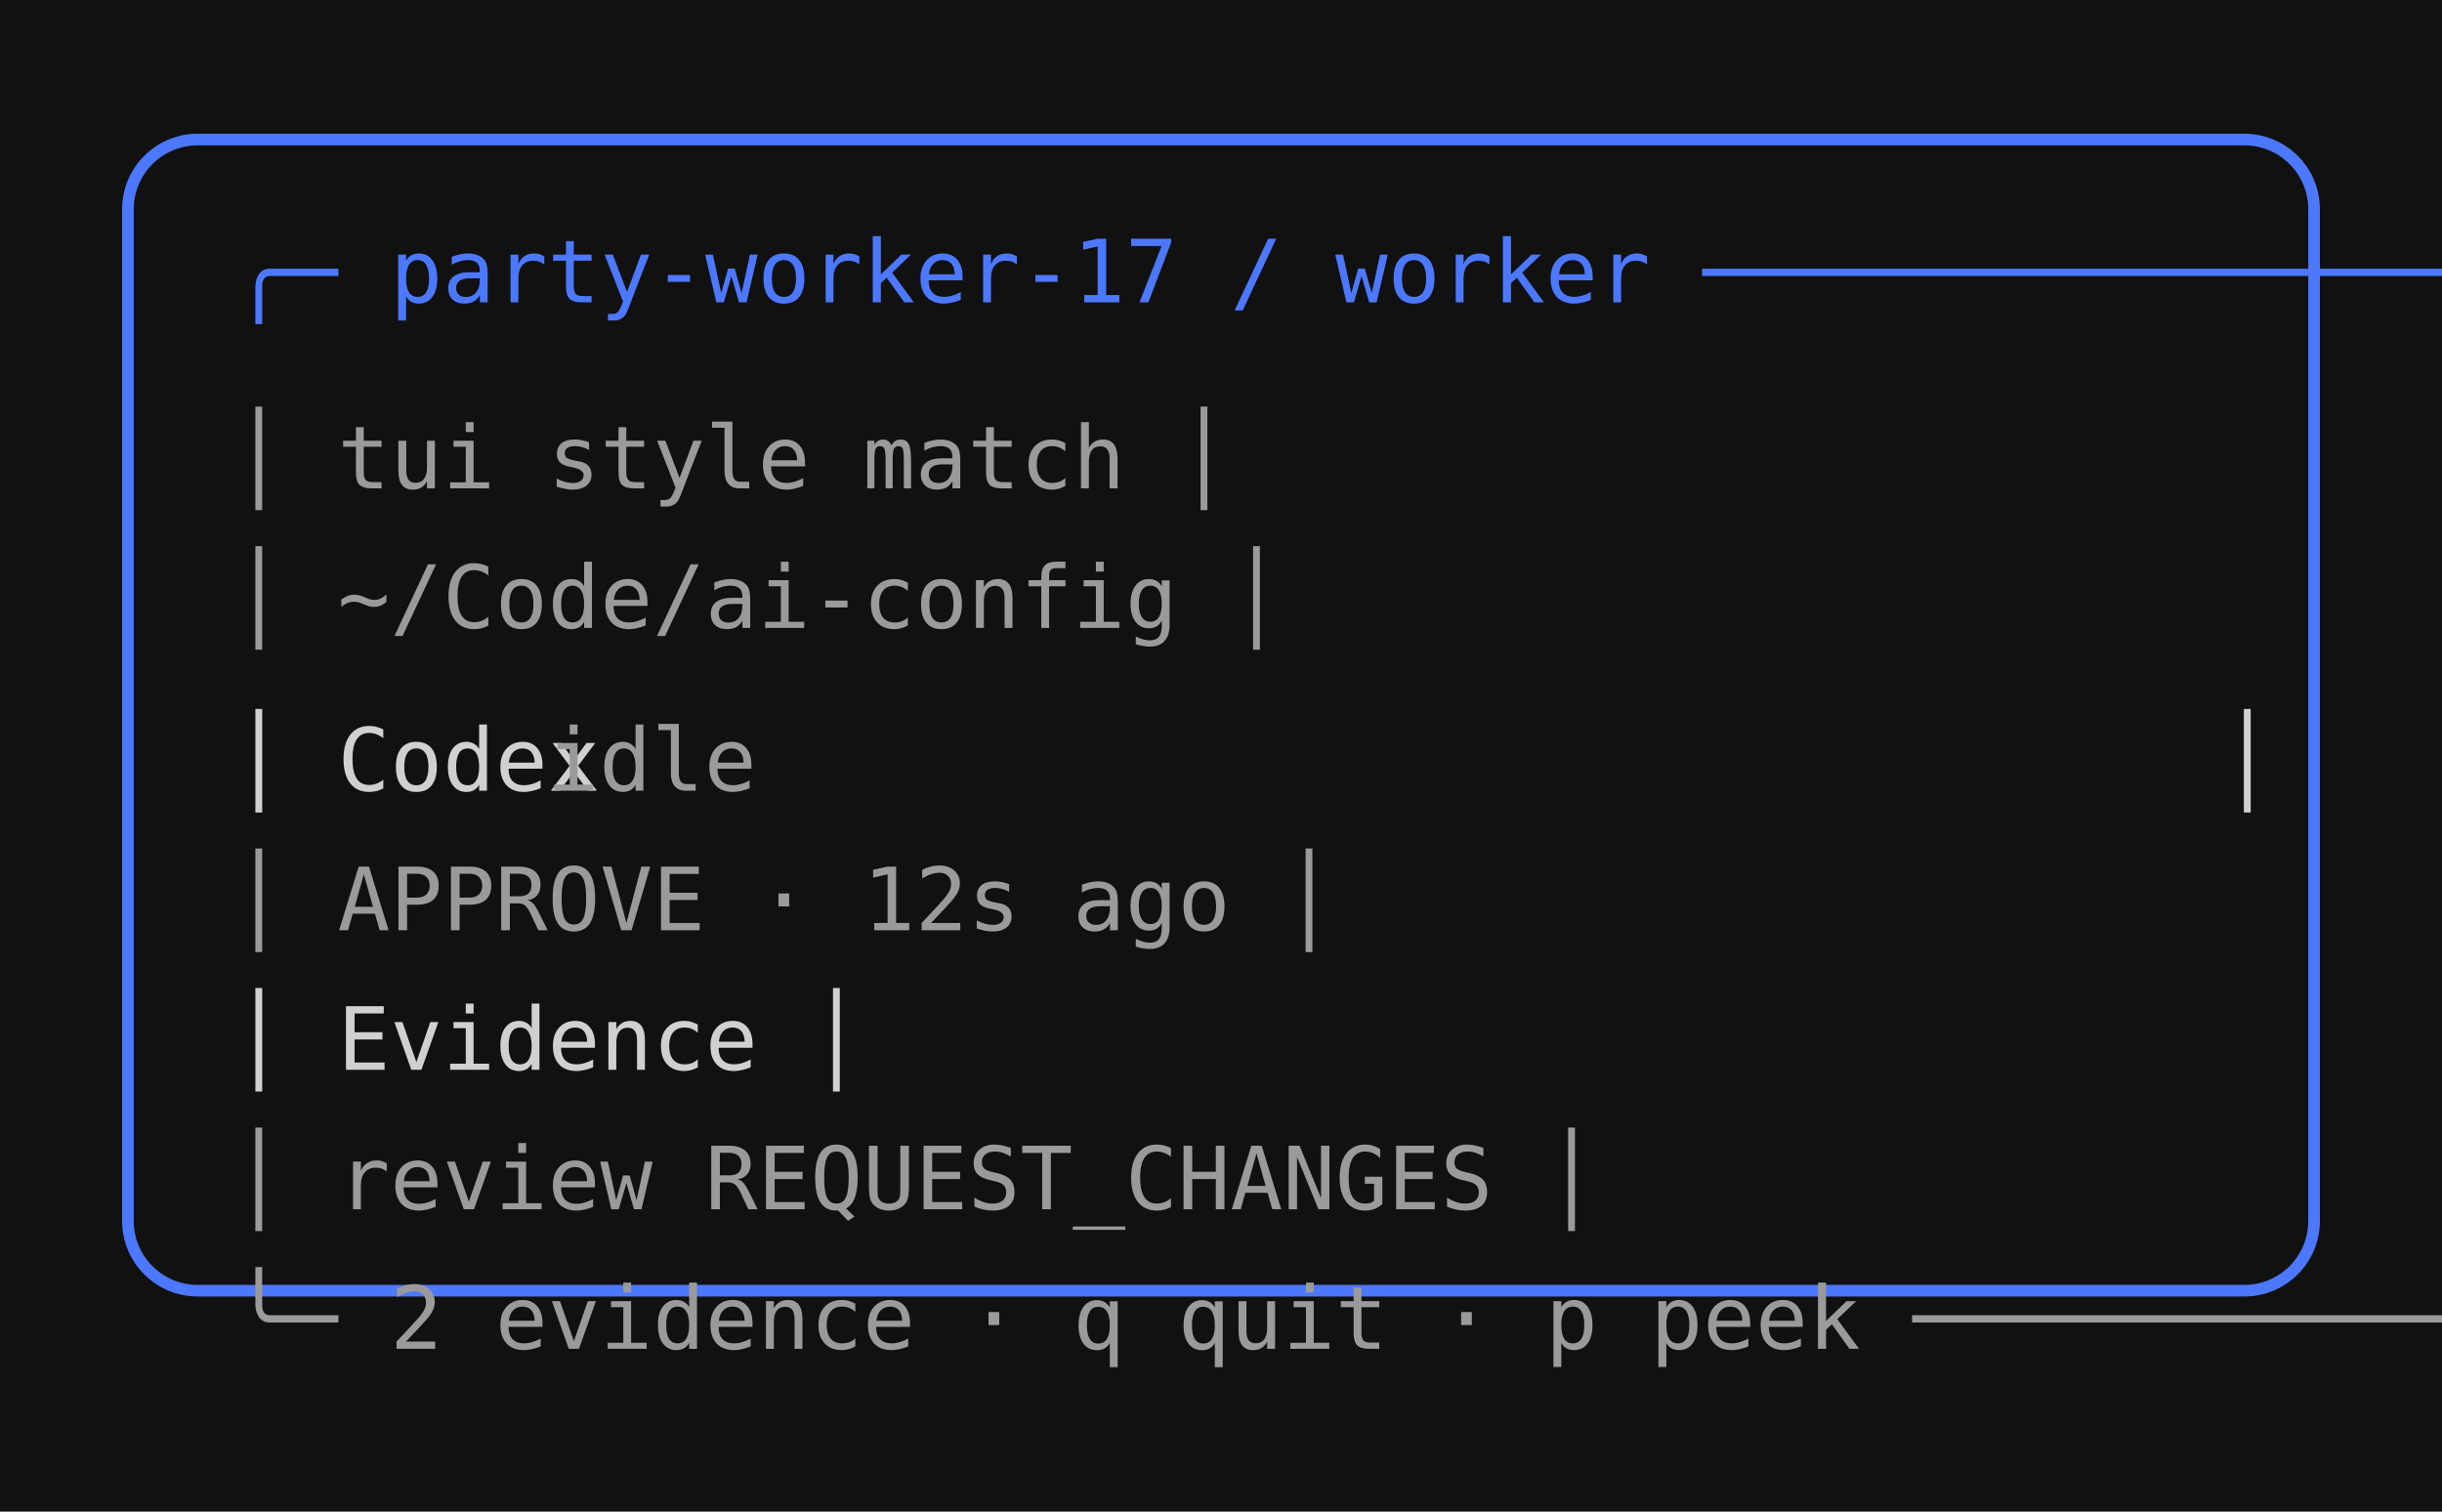
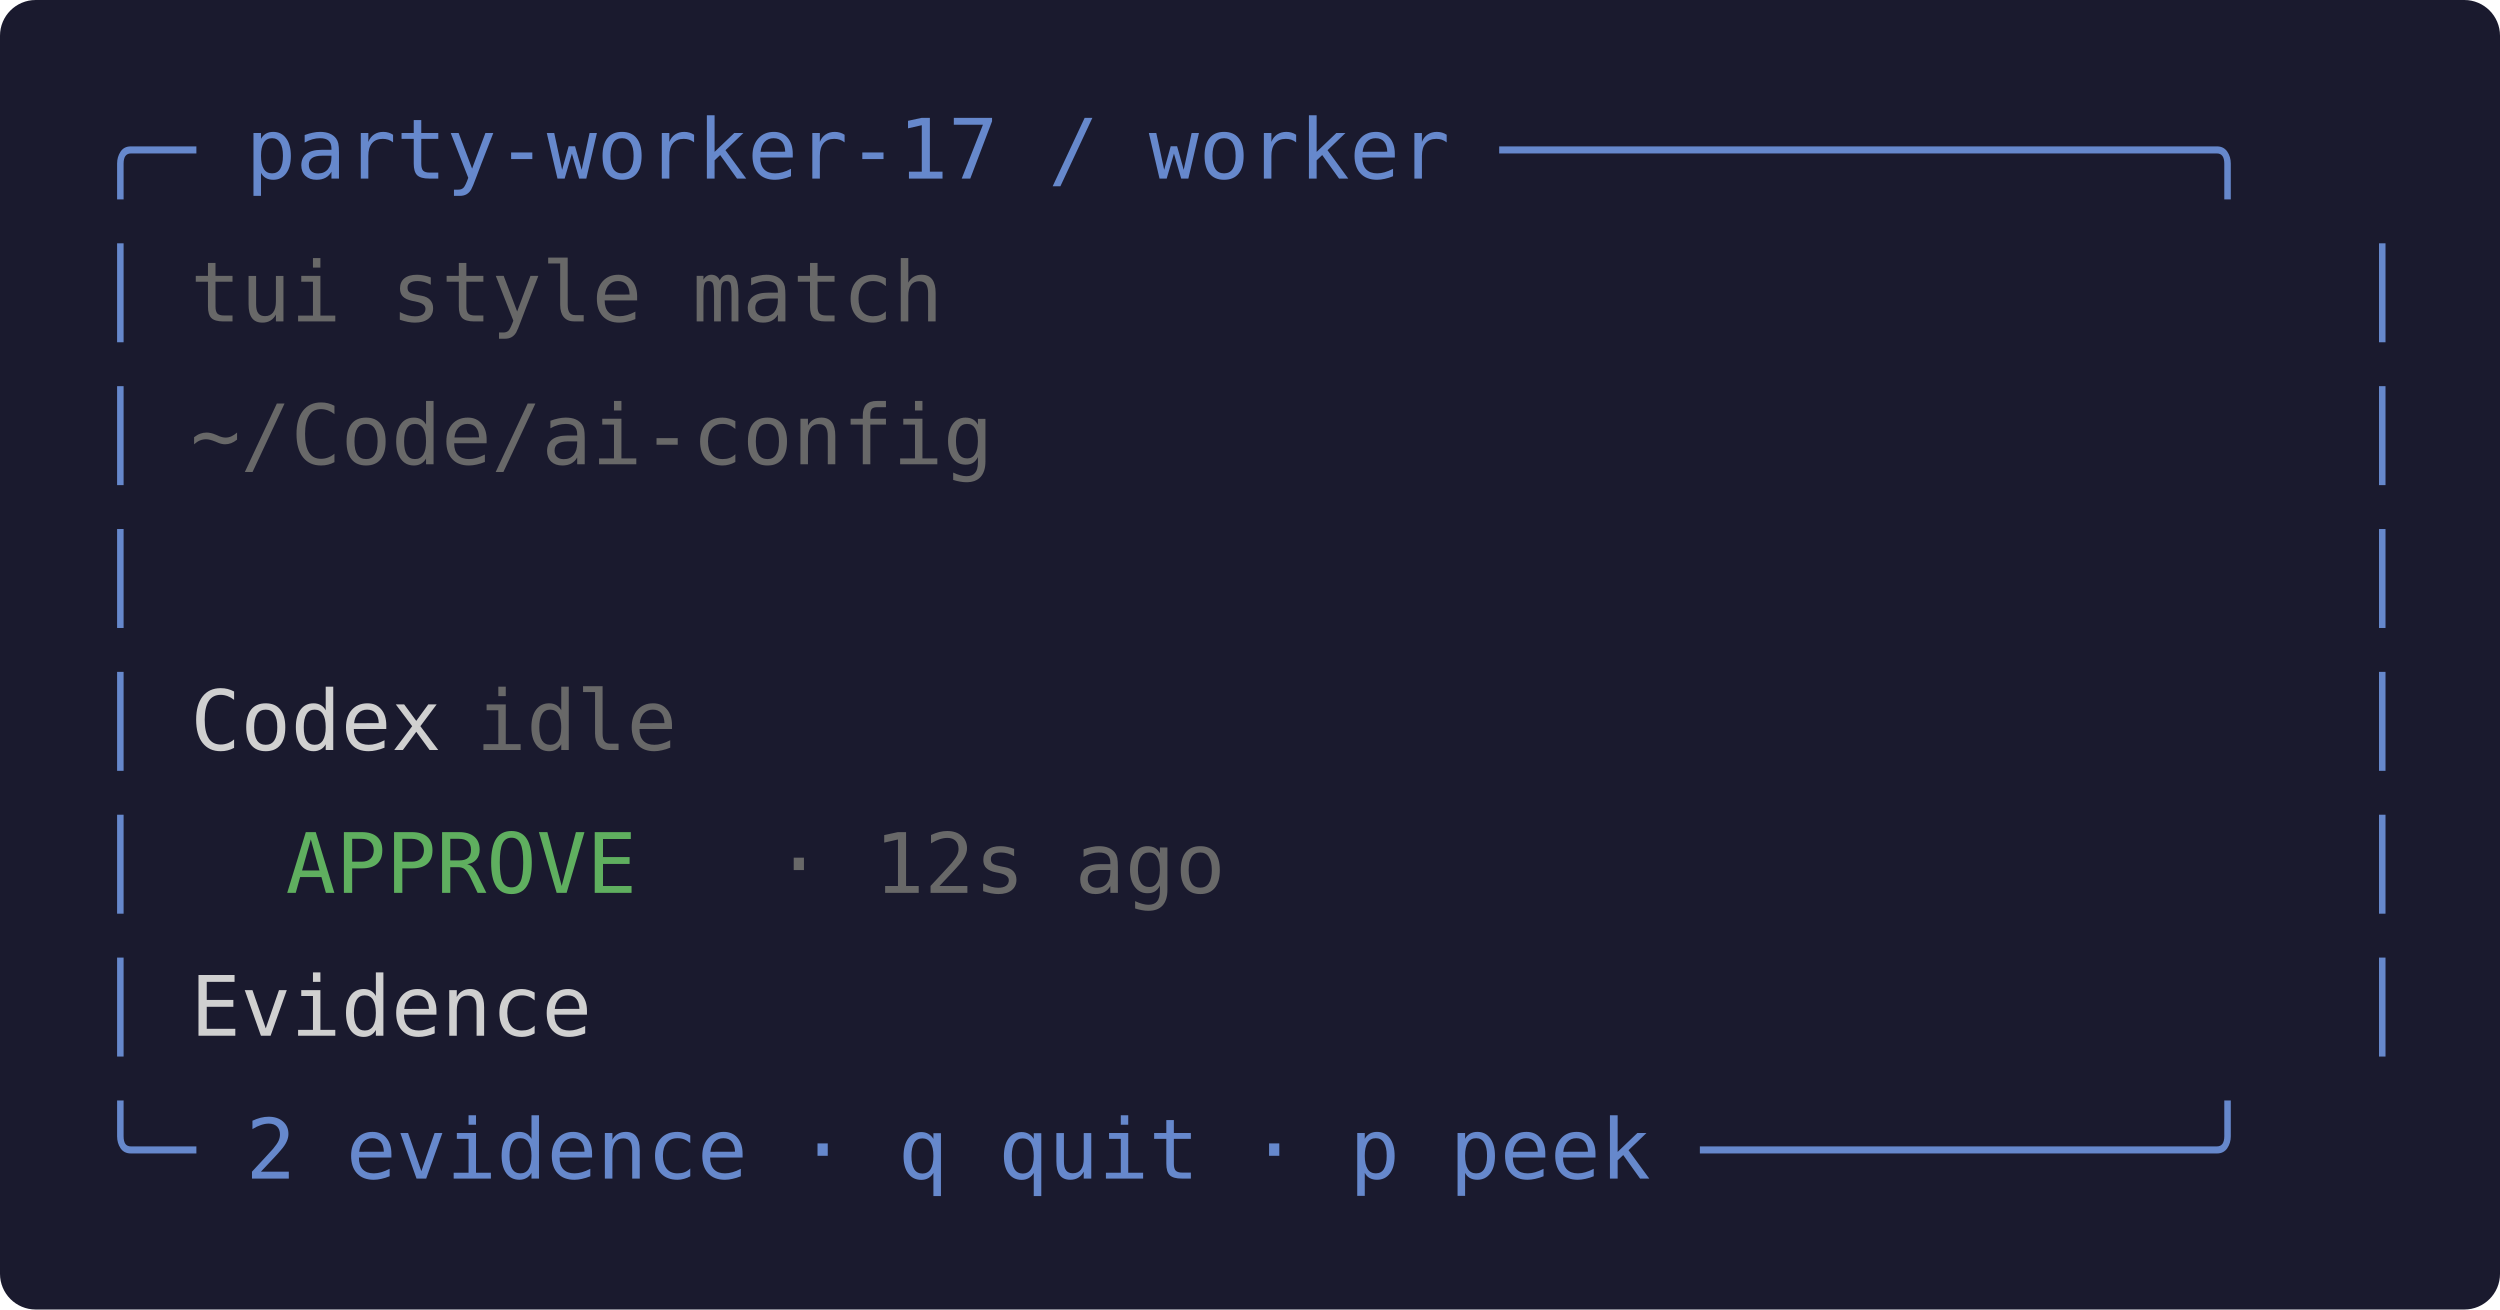
- <svg xmlns="http://www.w3.org/2000/svg" width="420" height="260" viewBox="0 0 420 260" role="img" aria-labelledby="title desc">
-   <rect width="420" height="260" fill="#111111" />
-   <rect x="22" y="24" width="376" height="198" rx="12" ry="12" fill="none" stroke="#4c78ff" stroke-width="2" />
-   <text x="40" y="52" font-family="Menlo, Monaco, monospace" font-size="15" fill="#4c78ff">╭─ party-worker-17 / worker ─────────────────╮</text>
-   <text x="40" y="84" font-family="Menlo, Monaco, monospace" font-size="15" fill="#9a9a9a">│ tui style match                            │</text>
-   <text x="40" y="108" font-family="Menlo, Monaco, monospace" font-size="15" fill="#9a9a9a">│ ~/Code/ai-config                           │</text>
-   <text x="40" y="136" font-family="Menlo, Monaco, monospace" font-size="15" fill="#d0d0d0">│ Codex </text>
-   <text x="94" y="136" font-family="Menlo, Monaco, monospace" font-size="15" fill="#9a9a9a">idle</text>
-   <text x="382" y="136" font-family="Menlo, Monaco, monospace" font-size="15" fill="#d0d0d0">│</text>
-   <text x="40" y="160" font-family="Menlo, Monaco, monospace" font-size="15" fill="#9a9a9a">│   APPROVE · 12s ago                        │</text>
-   <text x="40" y="184" font-family="Menlo, Monaco, monospace" font-size="15" fill="#d0d0d0">│ Evidence                                   │</text>
-   <text x="40" y="208" font-family="Menlo, Monaco, monospace" font-size="15" fill="#9a9a9a">│   review REQUEST_CHANGES                   │</text>
-   <text x="40" y="232" font-family="Menlo, Monaco, monospace" font-size="15" fill="#9a9a9a">╰─ 2 evidence · q quit · p peek ─────────────╯</text>
+ <svg xmlns="http://www.w3.org/2000/svg" width="420" height="220" viewBox="0 0 420 220" role="img" aria-labelledby="title desc">
+   <style>
+     text { font-family: "JetBrains Mono", "Menlo", monospace; font-size: 14px; }
+     .border { fill: #6688cc; }
+     .muted { fill: #686868; }
+     .label { fill: #d0d0d0; }
+     .green { fill: #5faf5f; }
+     .dim { fill: #585858; }
+   </style>
+   <rect width="420" height="220" rx="6" fill="#1a1a2e" />
+   <text x="16" y="30" class="border">╭─ party-worker-17 / worker ──────────────╮</text>
+   <text x="16" y="54" class="border">│</text>
+   <text x="32" y="54" class="muted">tui style match</text>
+   <text x="396" y="54" class="border">│</text>
+   <text x="16" y="78" class="border">│</text>
+   <text x="32" y="78" class="muted">~/Code/ai-config</text>
+   <text x="396" y="78" class="border">│</text>
+   <text x="16" y="102" class="border">│</text>
+   <text x="396" y="102" class="border">│</text>
+   <text x="16" y="126" class="border">│</text>
+   <text x="32" y="126" class="label">Codex</text>
+   <text x="80" y="126" class="muted"> idle</text>
+   <text x="396" y="126" class="border">│</text>
+   <text x="16" y="150" class="border">│</text>
+   <text x="48" y="150" class="green">APPROVE</text>
+   <text x="130" y="150" class="muted"> · 12s ago</text>
+   <text x="396" y="150" class="border">│</text>
+   <text x="16" y="174" class="border">│</text>
+   <text x="32" y="174" class="label">Evidence</text>
+   <text x="396" y="174" class="border">│</text>
+   <text x="16" y="198" class="border">╰─ 2 evidence · q quit · p peek ──────────╯</text>
</svg>
